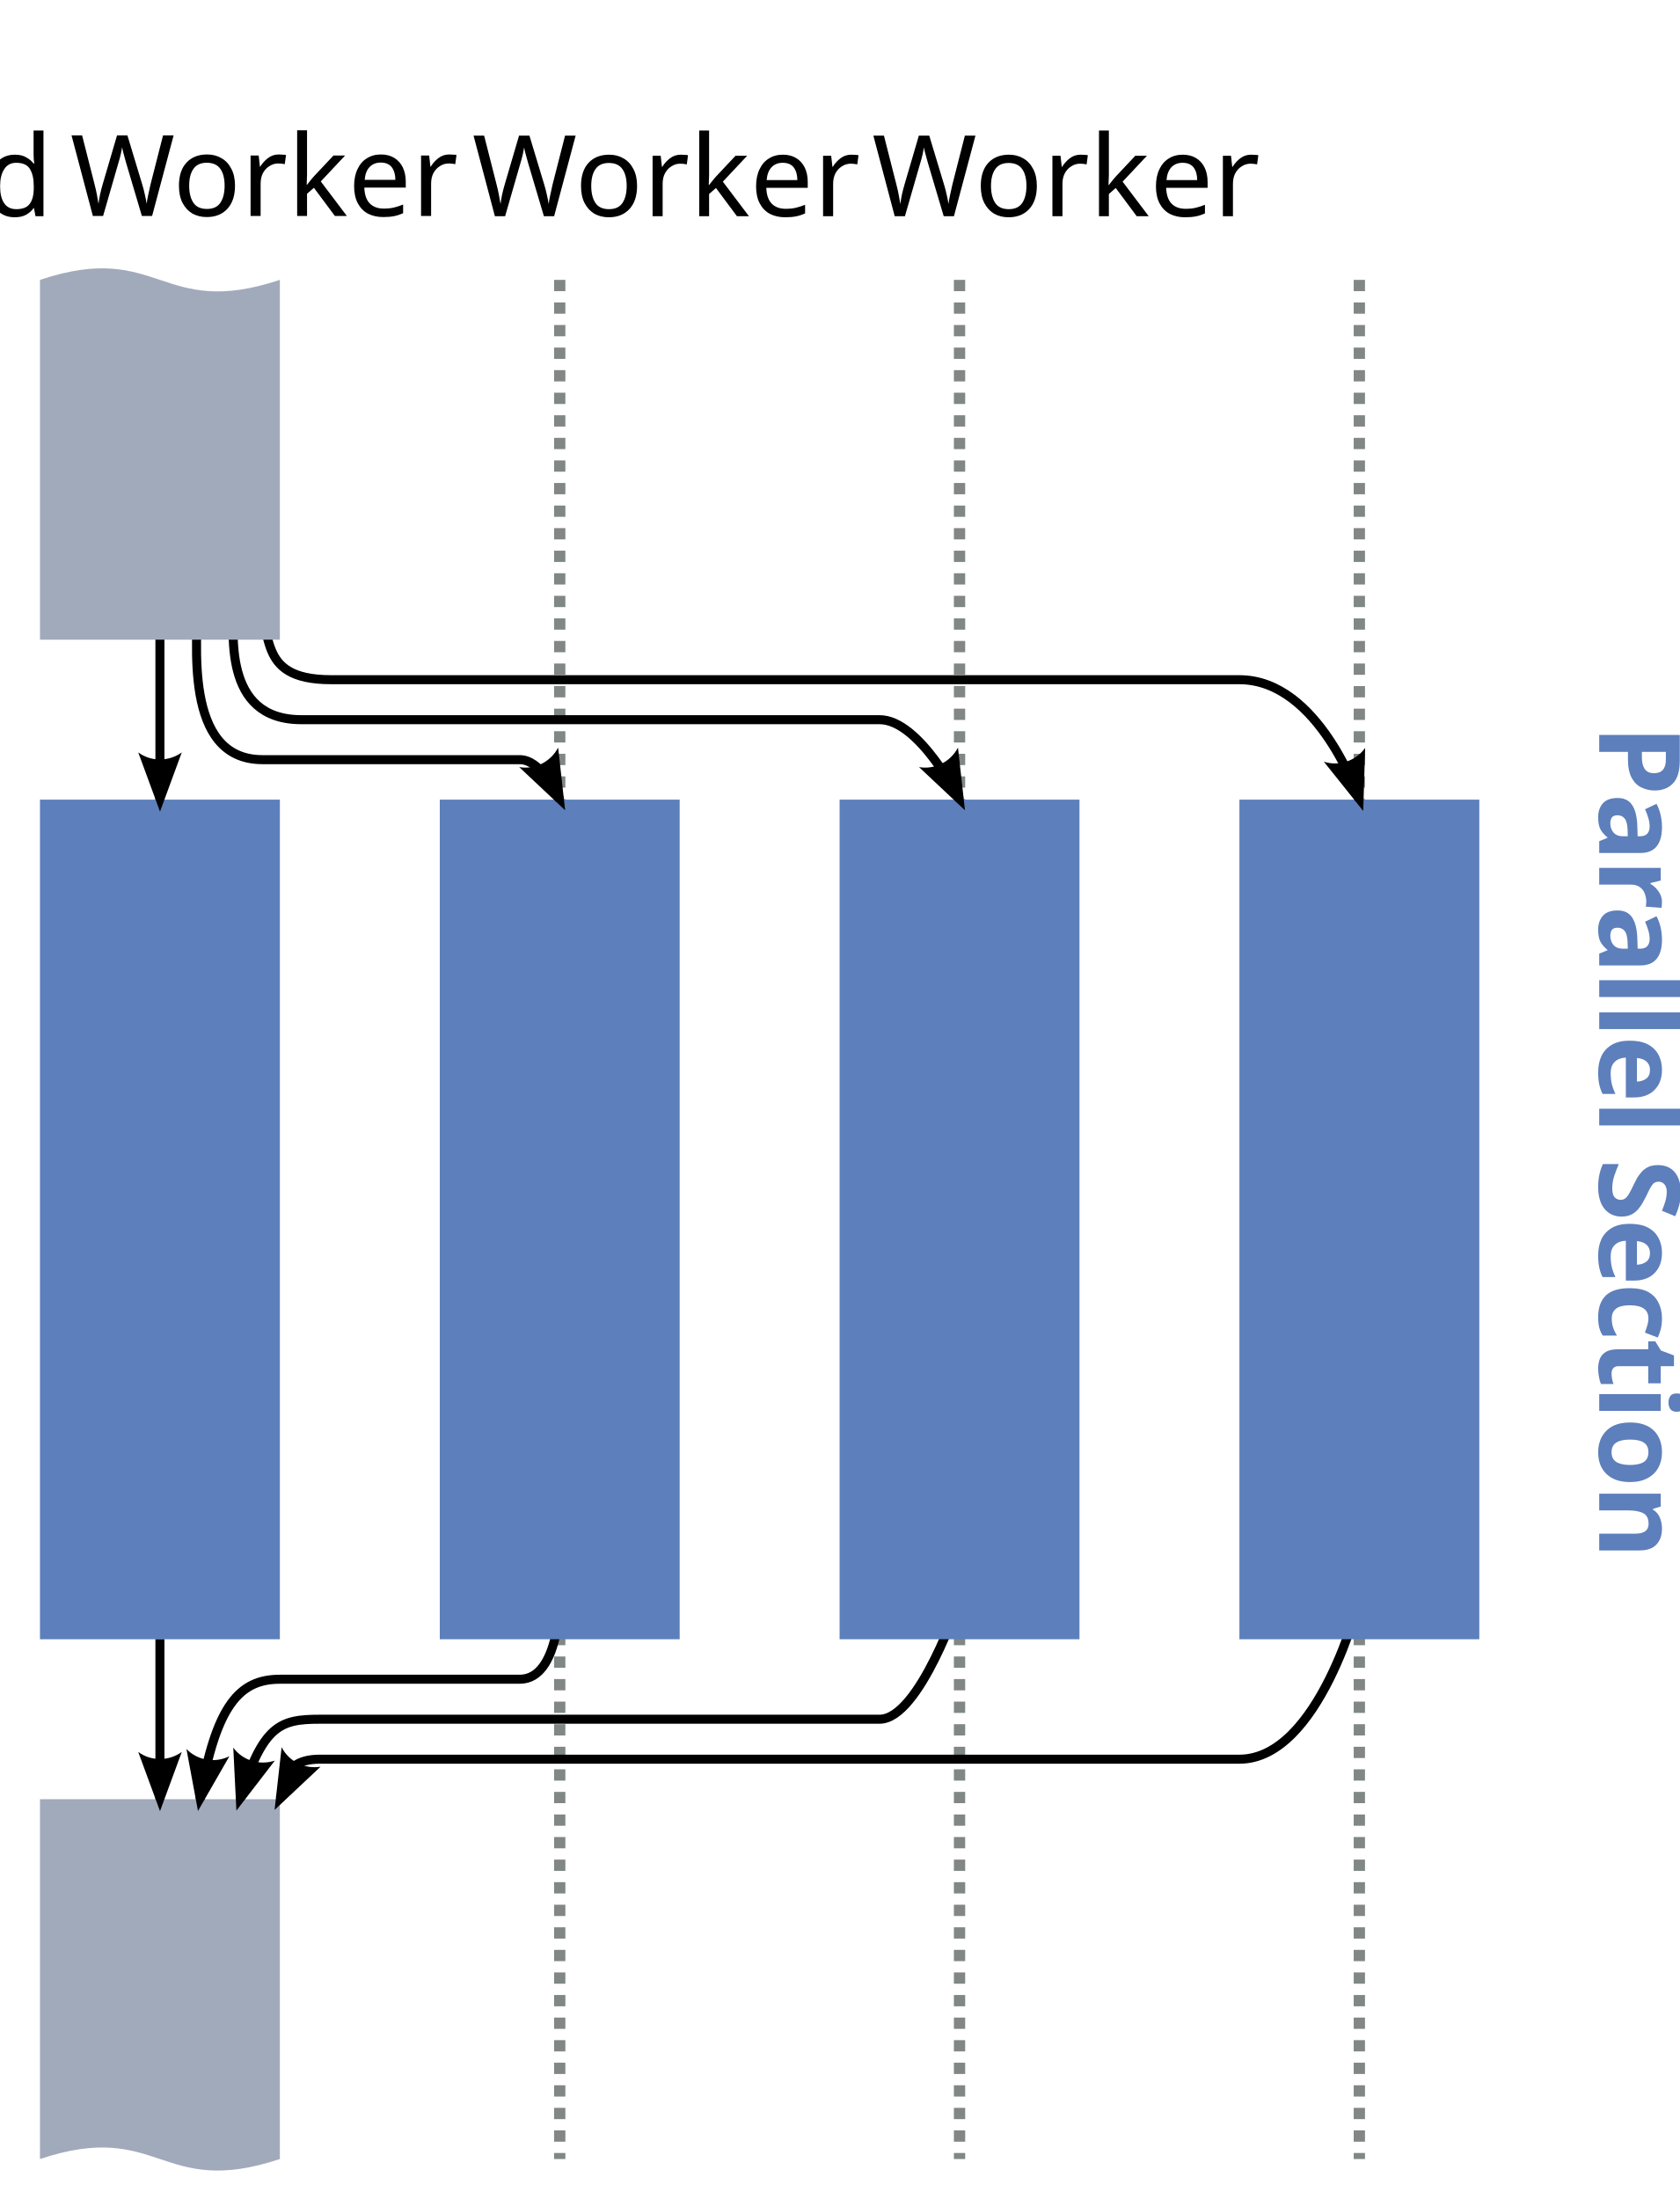
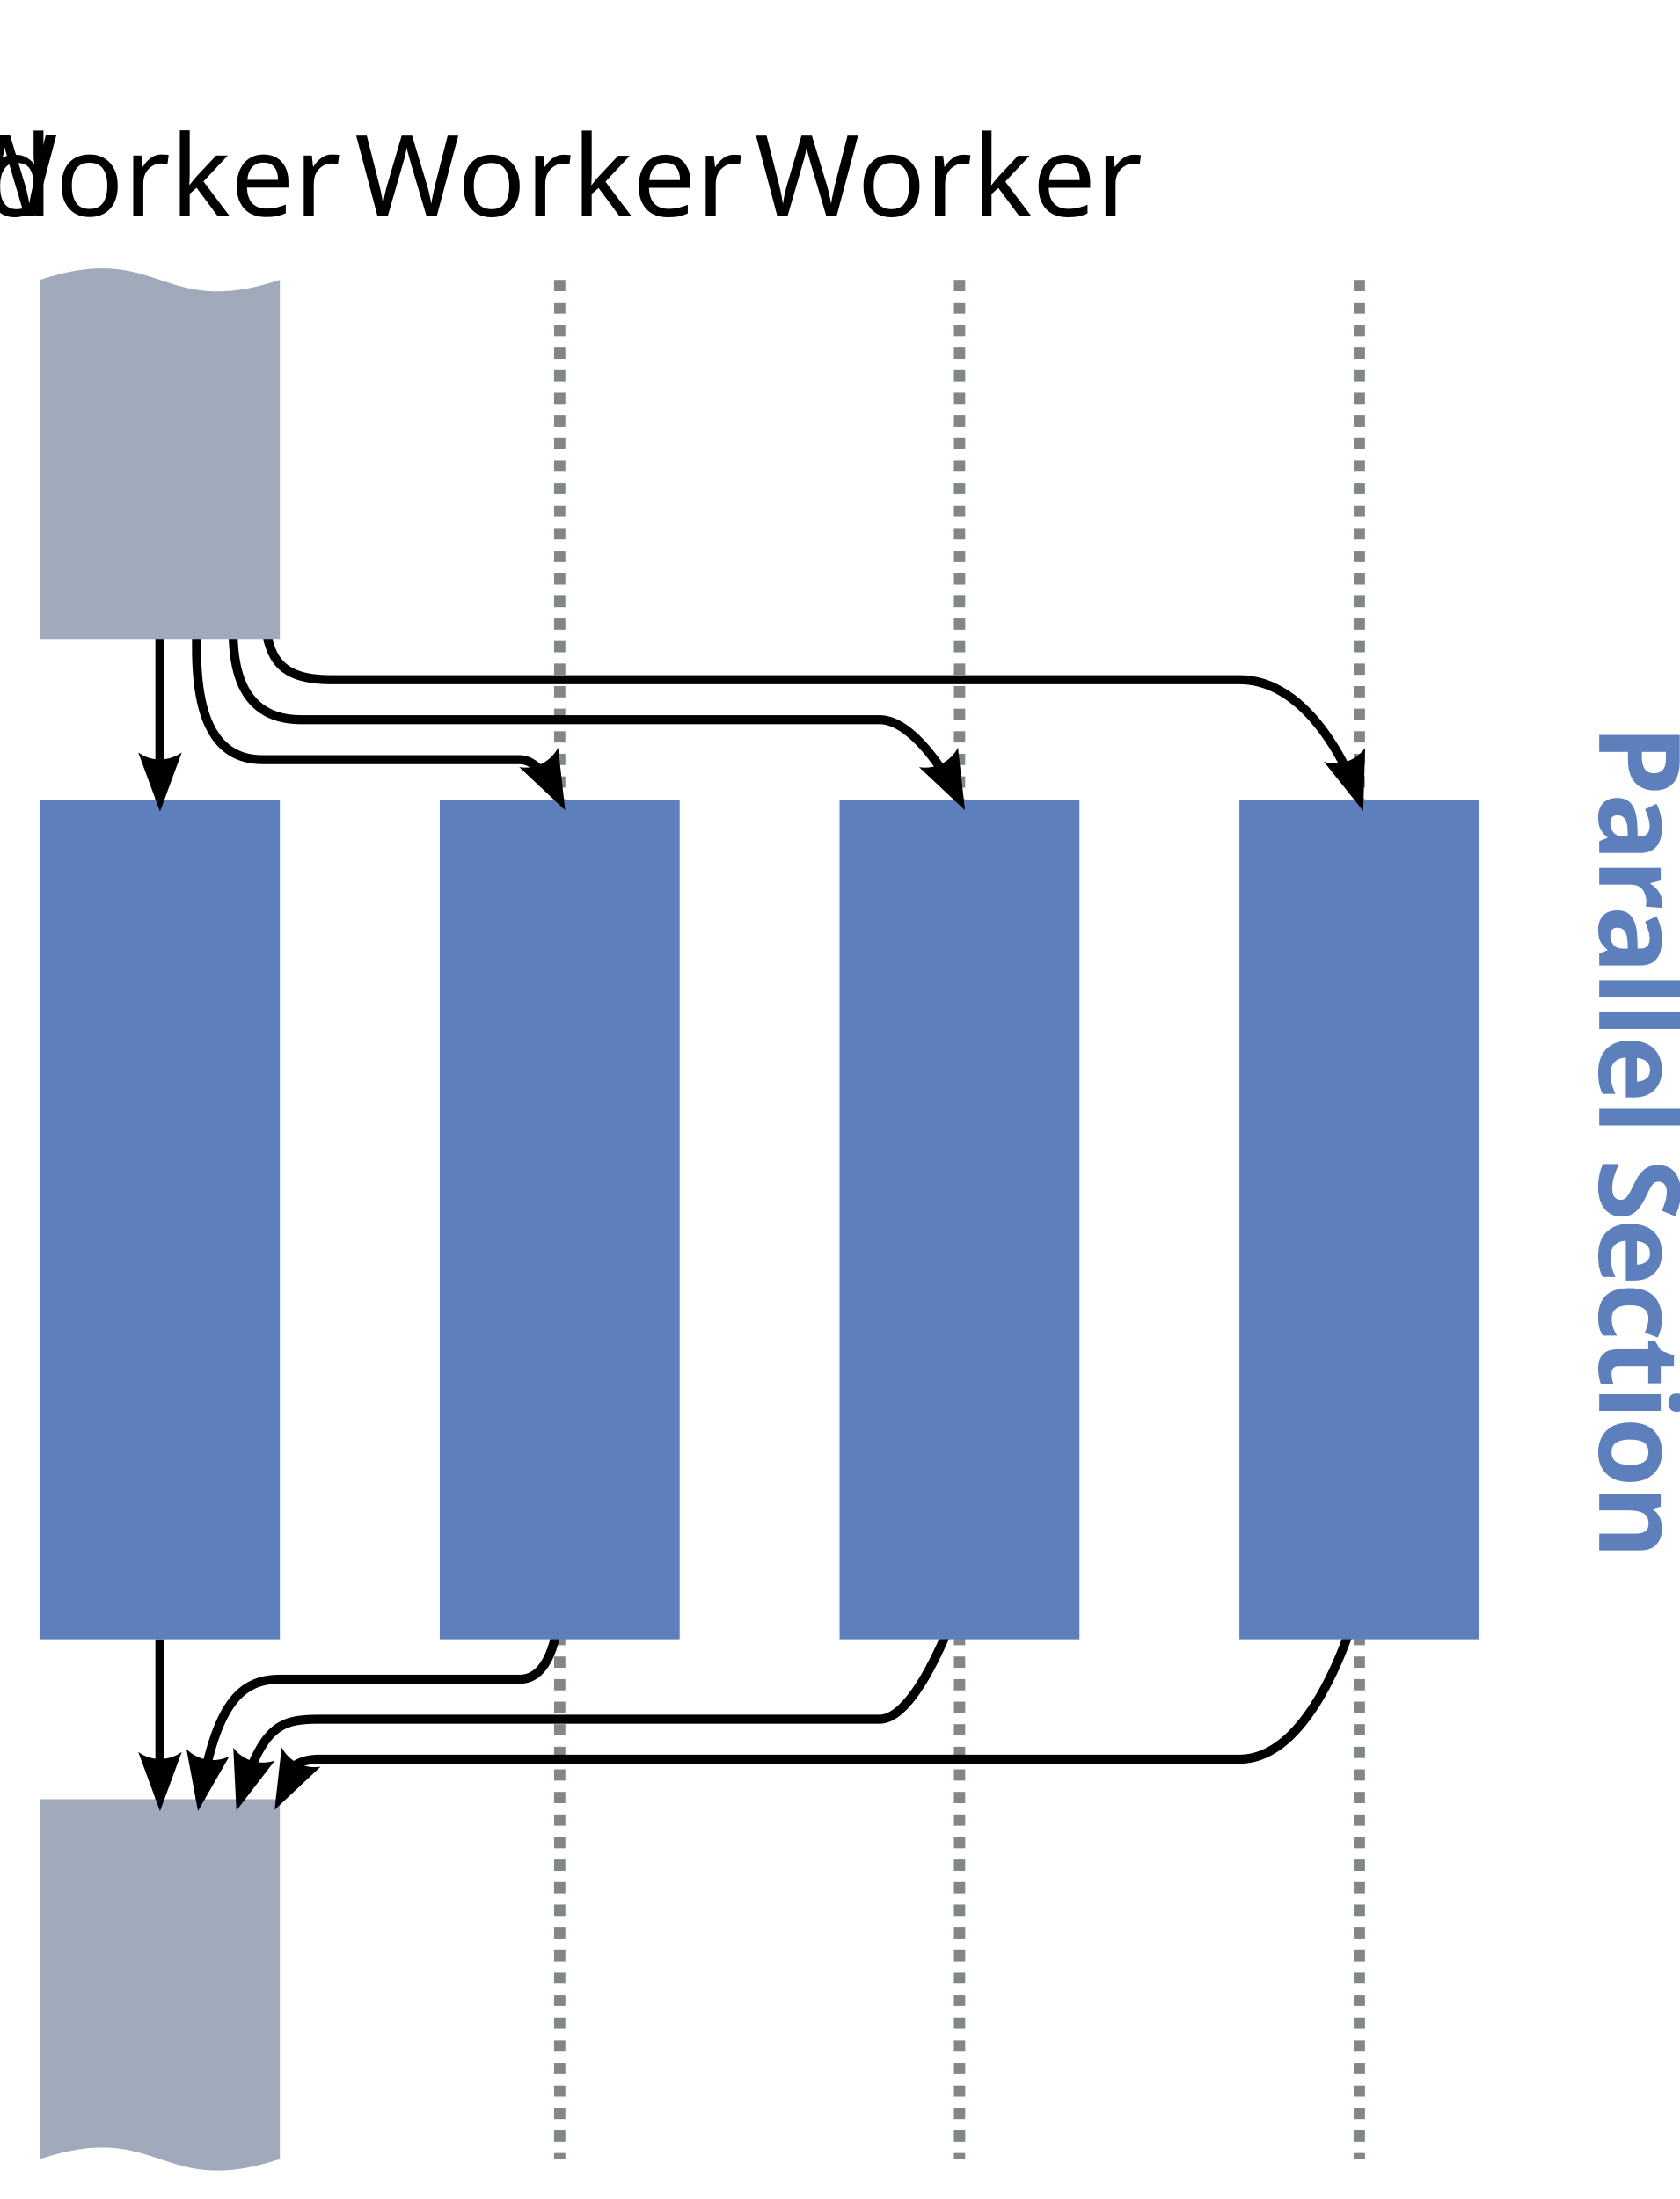
<svg xmlns="http://www.w3.org/2000/svg" width="148.819" height="194.882" id="svg2" version="1.1">
  <defs id="defs4">
    <marker orient="auto" refY="0" refX="0" id="Arrow2Mend" style="overflow:visible">
      <path id="path3844" style="font-size:12px;fill-rule:evenodd;stroke-width:0.625;stroke-linejoin:round" d="M 8.719,4.034 -2.207,0.016 8.719,-4.002 c -1.745,2.372 -1.735,5.617 -6e-7,8.035 z" transform="scale(-0.6,-0.6)" />
    </marker>
-     <marker orient="auto" refY="0" refX="0" id="Arrow1Lend" style="overflow:visible">
-       <path id="path3820" d="M 0,0 5,-5 -12.5,0 5,5 0,0 z" style="fill-rule:evenodd;stroke:#000000;stroke-width:1pt;marker-start:none" transform="matrix(-0.8,0,0,-0.8,-10,0)" />
-     </marker>
  </defs>
  <g id="layer1" transform="translate(0,-857.479)">
-     <path style="fill:none;stroke:#808785;stroke-width:1;stroke-linecap:butt;stroke-linejoin:miter;stroke-miterlimit:4;stroke-opacity:1;stroke-dasharray:1, 1;stroke-dashoffset:0" d="m 49.606,882.282 0,166.535" id="path2989" />
-     <path style="fill:none;stroke:#808785;stroke-width:1;stroke-linecap:butt;stroke-linejoin:miter;stroke-miterlimit:4;stroke-opacity:1;stroke-dasharray:1, 1;stroke-dashoffset:0" d="m 85.039,882.282 0,166.535" id="path2991" />
-     <path style="fill:none;stroke:#808785;stroke-width:1;stroke-linecap:butt;stroke-linejoin:miter;stroke-miterlimit:4;stroke-opacity:1;stroke-dasharray:1, 1;stroke-dashoffset:0" d="m 120.472,882.282 0,166.535" id="path2993" />
-     <path id="path3036" d="m 3.543,1048.818 c 10.63,-3.543 10.63,3.543 21.26,0 10e-7,-10.63 0,-31.89 0,-31.89 l -21.26,0 c 0,0 0,21.26 0,31.89 z" style="fill:#a1aabb" />
-     <path style="fill:none;stroke:#000000;stroke-width:0.8;stroke-linecap:butt;stroke-linejoin:round;stroke-miterlimit:4;stroke-opacity:1;stroke-dasharray:none;marker-end:url(#Arrow2Mend)" d="m 49.606,999.211 c 0,0 0,7.087 -3.543,7.087 -3.543,0 -17.717,0 -21.26,0 -3.543,0 -5.663,2.249 -7.087,10.63" id="path5942" />
-     <path style="fill:none;stroke:#000000;stroke-width:0.8;stroke-linecap:butt;stroke-linejoin:round;stroke-miterlimit:4;stroke-opacity:1;stroke-dasharray:none;marker-end:url(#Arrow2Mend)" d="m 85.039,999.211 c 0,0 -3.543,10.63 -7.087,10.63 -3.543,0 -46.063,0 -49.606,0 -3.543,0 -5.036,0.527 -7.087,7.087" id="path5944" />
-     <path style="fill:none;stroke:#000000;stroke-width:0.8;stroke-linecap:butt;stroke-linejoin:round;stroke-miterlimit:4;stroke-opacity:1;stroke-dasharray:none;marker-end:url(#Arrow2Mend)" d="m 120.472,999.211 c 0,0 -3.543,14.173 -10.63,14.173 -7.087,0 -77.953,0 -81.496,0 -3.543,0 -3.1,2.658 -3.543,3.543" id="path5946" />
    <text xml:space="preserve" style="font-size:40px;font-style:normal;font-weight:normal;line-height:100%;letter-spacing:0px;word-spacing:0px;fill:#000000;fill-opacity:1;stroke:none;font-family:Sans" x="14.173" y="866.639" id="text2995">
      <tspan id="tspan2997" x="14.173" y="866.639" style="font-size:10px;font-style:normal;font-variant:normal;font-weight:300;font-stretch:normal;text-align:center;line-height:100%;writing-mode:lr-tb;text-anchor:middle;font-family:Gill Sans;-inkscape-font-specification:Gill Sans Light">Main</tspan>
      <tspan x="14.173" y="876.639" id="tspan2999" style="font-size:10px;font-style:normal;font-variant:normal;font-weight:300;font-stretch:normal;text-align:center;line-height:100%;writing-mode:lr-tb;text-anchor:middle;font-family:Gill Sans;-inkscape-font-specification:Gill Sans Light">Thread</tspan>
    </text>
-     <text xml:space="preserve" style="font-size:40px;font-style:normal;font-weight:normal;line-height:100%;letter-spacing:0px;word-spacing:0px;fill:#000000;fill-opacity:1;stroke:none;font-family:Sans" x="49.412" y="866.62" id="text3001">
-       <tspan id="tspan3003" x="49.412" y="866.62" style="font-size:10px;font-style:normal;font-variant:normal;font-weight:300;font-stretch:normal;text-align:center;line-height:100%;writing-mode:lr-tb;text-anchor:middle;font-family:Gill Sans;-inkscape-font-specification:Gill Sans Light" />
-       <tspan x="49.412" y="876.62" id="tspan3005" style="font-size:10px;font-style:normal;font-variant:normal;font-weight:300;font-stretch:normal;text-align:center;line-height:100%;writing-mode:lr-tb;text-anchor:middle;font-family:Gill Sans;-inkscape-font-specification:Gill Sans Light">Worker</tspan>
-     </text>
-     <text id="text3007" y="866.639" x="85.039" style="font-size:40px;font-style:normal;font-weight:normal;line-height:100%;letter-spacing:0px;word-spacing:0px;fill:#000000;fill-opacity:1;stroke:none;font-family:Sans" xml:space="preserve">
-       <tspan style="font-size:10px;font-style:normal;font-variant:normal;font-weight:300;font-stretch:normal;text-align:center;line-height:100%;writing-mode:lr-tb;text-anchor:middle;font-family:Gill Sans;-inkscape-font-specification:Gill Sans Light" id="tspan3011" y="866.639" x="85.039" />
-       <tspan style="font-size:10px;font-style:normal;font-variant:normal;font-weight:300;font-stretch:normal;text-align:center;line-height:100%;writing-mode:lr-tb;text-anchor:middle;font-family:Gill Sans;-inkscape-font-specification:Gill Sans Light" y="876.639" x="85.039" id="tspan3025">Worker</tspan>
-     </text>
-     <text xml:space="preserve" style="font-size:40px;font-style:normal;font-weight:normal;line-height:100%;letter-spacing:0px;word-spacing:0px;fill:#000000;fill-opacity:1;stroke:none;font-family:Sans" x="120.472" y="866.639" id="text3013">
-       <tspan x="120.472" y="866.639" id="tspan3017" style="font-size:10px;font-style:normal;font-variant:normal;font-weight:300;font-stretch:normal;text-align:center;line-height:100%;writing-mode:lr-tb;text-anchor:middle;font-family:Gill Sans;-inkscape-font-specification:Gill Sans Light" />
-       <tspan x="120.472" y="876.639" style="font-size:10px;font-style:normal;font-variant:normal;font-weight:300;font-stretch:normal;text-align:center;line-height:100%;writing-mode:lr-tb;text-anchor:middle;font-family:Gill Sans;-inkscape-font-specification:Gill Sans Light" id="tspan3029">Worker</tspan>
-     </text>
+     <g id="g4666">
+       <path id="path2989" d="m 49.606,882.282 0,166.535" style="fill:none;stroke:#808785;stroke-width:1;stroke-linecap:butt;stroke-linejoin:miter;stroke-miterlimit:4;stroke-opacity:1;stroke-dasharray:1, 1;stroke-dashoffset:0" />
+       <text id="text3001" y="866.62" x="49.412" style="font-size:40px;font-style:normal;font-weight:normal;line-height:100%;letter-spacing:0px;word-spacing:0px;fill:#000000;fill-opacity:1;stroke:none;font-family:Sans" xml:space="preserve">
+         <tspan style="font-size:10px;font-style:normal;font-variant:normal;font-weight:300;font-stretch:normal;text-align:center;line-height:100%;writing-mode:lr-tb;text-anchor:middle;font-family:Gill Sans;-inkscape-font-specification:Gill Sans Light" y="866.62" x="49.412" id="tspan3003" />
+         <tspan style="font-size:10px;font-style:normal;font-variant:normal;font-weight:300;font-stretch:normal;text-align:center;line-height:100%;writing-mode:lr-tb;text-anchor:middle;font-family:Gill Sans;-inkscape-font-specification:Gill Sans Light" id="tspan3005" y="876.62" x="49.412">Worker</tspan>
+       </text>
+     </g>
+     <g id="g4660">
+       <path id="path2991" d="m 85.039,882.282 0,166.535" style="fill:none;stroke:#808785;stroke-width:1;stroke-linecap:butt;stroke-linejoin:miter;stroke-miterlimit:4;stroke-opacity:1;stroke-dasharray:1, 1;stroke-dashoffset:0" />
+       <text xml:space="preserve" style="font-size:40px;font-style:normal;font-weight:normal;line-height:100%;letter-spacing:0px;word-spacing:0px;fill:#000000;fill-opacity:1;stroke:none;font-family:Sans" x="85.039" y="866.639" id="text3007">
+         <tspan x="85.039" y="866.639" id="tspan3011" style="font-size:10px;font-style:normal;font-variant:normal;font-weight:300;font-stretch:normal;text-align:center;line-height:100%;writing-mode:lr-tb;text-anchor:middle;font-family:Gill Sans;-inkscape-font-specification:Gill Sans Light" />
+         <tspan id="tspan3025" x="85.039" y="876.639" style="font-size:10px;font-style:normal;font-variant:normal;font-weight:300;font-stretch:normal;text-align:center;line-height:100%;writing-mode:lr-tb;text-anchor:middle;font-family:Gill Sans;-inkscape-font-specification:Gill Sans Light">Worker</tspan>
+       </text>
+     </g>
+     <g id="g4654">
+       <path id="path2993" d="m 120.472,882.282 0,166.535" style="fill:none;stroke:#808785;stroke-width:1;stroke-linecap:butt;stroke-linejoin:miter;stroke-miterlimit:4;stroke-opacity:1;stroke-dasharray:1, 1;stroke-dashoffset:0" />
+       <text id="text3013" y="866.639" x="120.472" style="font-size:40px;font-style:normal;font-weight:normal;line-height:100%;letter-spacing:0px;word-spacing:0px;fill:#000000;fill-opacity:1;stroke:none;font-family:Sans" xml:space="preserve">
+         <tspan style="font-size:10px;font-style:normal;font-variant:normal;font-weight:300;font-stretch:normal;text-align:center;line-height:100%;writing-mode:lr-tb;text-anchor:middle;font-family:Gill Sans;-inkscape-font-specification:Gill Sans Light" id="tspan3017" y="866.639" x="120.472" />
+         <tspan id="tspan3029" style="font-size:10px;font-style:normal;font-variant:normal;font-weight:300;font-stretch:normal;text-align:center;line-height:100%;writing-mode:lr-tb;text-anchor:middle;font-family:Gill Sans;-inkscape-font-specification:Gill Sans Light" y="876.639" x="120.472">Worker</tspan>
+       </text>
+     </g>
+     <path id="path3036" d="m 3.543,1048.818 c 10.63,-3.543 10.63,3.543 21.26,0 10e-7,-10.63 0,-31.89 0,-31.89 l -21.26,0 c 0,0 0,21.26 0,31.89 z" style="fill:#a1aabb" />
+     <path style="fill:none;stroke:#000000;stroke-width:0.8;stroke-linecap:butt;stroke-linejoin:miter;stroke-miterlimit:4;stroke-opacity:1;stroke-dasharray:none;marker-end:url(#Arrow2Mend)" d="m 14.173,1002.755 0,14.173" id="path4626" />
+     <path style="fill:none;stroke:#000000;stroke-width:0.8;stroke-linecap:butt;stroke-linejoin:round;stroke-miterlimit:4;stroke-opacity:1;stroke-dasharray:none;marker-end:url(#Arrow2Mend)" d="m 49.606,999.211 c 0,0 0,7.087 -3.543,7.087 -3.543,0 -17.717,0 -21.26,0 -3.543,0 -5.663,2.249 -7.087,10.63" id="path5942" />
+     <path style="fill:none;stroke:#000000;stroke-width:0.8;stroke-linecap:butt;stroke-linejoin:round;stroke-miterlimit:4;stroke-opacity:1;stroke-dasharray:none;marker-end:url(#Arrow2Mend)" d="m 85.039,999.211 c 0,0 -3.543,10.63 -7.087,10.63 -3.543,0 -46.063,0 -49.606,0 -3.543,0 -5.036,0.527 -7.087,7.087" id="path5944" />
+     <path style="fill:none;stroke:#000000;stroke-width:0.8;stroke-linecap:butt;stroke-linejoin:round;stroke-miterlimit:4;stroke-opacity:1;stroke-dasharray:none;marker-end:url(#Arrow2Mend)" d="m 120.472,999.211 c 0,0 -3.543,14.173 -10.63,14.173 -7.087,0 -77.953,0 -81.496,0 -3.543,0 -3.1,2.658 -3.543,3.543" id="path5946" />
    <rect style="fill:#5d7fbb;stroke:none" id="rect3034" width="21.26" height="74.409" x="3.543" y="928.345" />
    <rect style="fill:#5d7fbb;stroke:none" id="rect3038" width="21.26" height="74.409" x="38.976" y="928.345" />
    <rect style="fill:#5d7fbb;stroke:none" id="rect3040" width="21.26" height="74.409" x="74.409" y="928.345" />
    <rect style="fill:#5d7fbb;stroke:none" id="rect3042" width="21.26" height="74.409" x="109.843" y="928.345" />
    <path style="fill:none;stroke:#000000;stroke-width:0.8;stroke-linecap:butt;stroke-linejoin:miter;stroke-miterlimit:4;stroke-opacity:1;stroke-dasharray:none;marker-end:url(#Arrow2Mend)" d="m 14.173,910.629 0,17.717" id="path3044" />
-     <path style="fill:none;stroke:#000000;stroke-width:0.8;stroke-linecap:butt;stroke-linejoin:miter;stroke-miterlimit:4;stroke-opacity:1;stroke-dasharray:none;marker-end:url(#Arrow2Mend)" d="m 14.173,1002.755 0,14.173" id="path4626" />
    <path style="fill:none;stroke:#000000;stroke-width:0.8;stroke-linecap:butt;stroke-linejoin:round;stroke-miterlimit:4;stroke-opacity:1;stroke-dasharray:none;marker-end:url(#Arrow2Mend)" d="m 17.517,910.629 c 0,3.543 -1.344,14.173 5.743,14.173 7.087,0 21.031,0 22.802,0 1.772,0 3.1,2.657 3.543,3.543" id="path5384" />
    <path style="fill:none;stroke:#000000;stroke-width:0.8;stroke-linecap:butt;stroke-linejoin:round;stroke-miterlimit:4;stroke-opacity:1;stroke-dasharray:none;marker-end:url(#Arrow2Mend)" d="m 20.717,910.629 c 0,2.657 -1.101,10.63 5.986,10.63 7.087,0 47.706,2e-5 51.25,10e-6 3.543,-10e-6 7.087,7.087 7.087,7.087" id="path5570" />
    <path style="fill:none;stroke:#000000;stroke-width:0.8;stroke-linecap:butt;stroke-linejoin:round;stroke-miterlimit:4;stroke-opacity:1;stroke-dasharray:none;marker-end:url(#Arrow2Mend)" d="m 22.26,910.629 c 2.362,2.362 -10e-7,7.087 7.087,7.087 7.087,-10e-6 73.41,10e-6 80.496,0 7.087,-10e-6 10.63,10.63 10.63,10.63" id="path5756" />
    <path style="fill:#a1aabb" d="m 3.543,882.282 c 10.63,-3.543 10.63,3.543 21.26,0 10e-7,10.63 -1e-6,31.89 -1e-6,31.89 l -21.26,0 c 0,0 10e-7,-21.26 10e-7,-31.89 z" id="rect3031" />
    <text xml:space="preserve" style="font-size:10px;font-style:normal;font-variant:normal;font-weight:bold;font-stretch:normal;text-align:center;line-height:100%;letter-spacing:0px;word-spacing:0px;writing-mode:lr-tb;text-anchor:middle;fill:#5d7fbb;fill-opacity:1;stroke:none;font-family:Gill Sans;-inkscape-font-specification:Gill Sans Bold" x="965.278" y="-141.732" id="text6132" transform="matrix(0,1,-1,0,0,0)">
      <tspan id="tspan6134" x="965.173" y="-141.732" style="letter-spacing:-0.21px">Parallel Section</tspan>
    </text>
  </g>
</svg>
